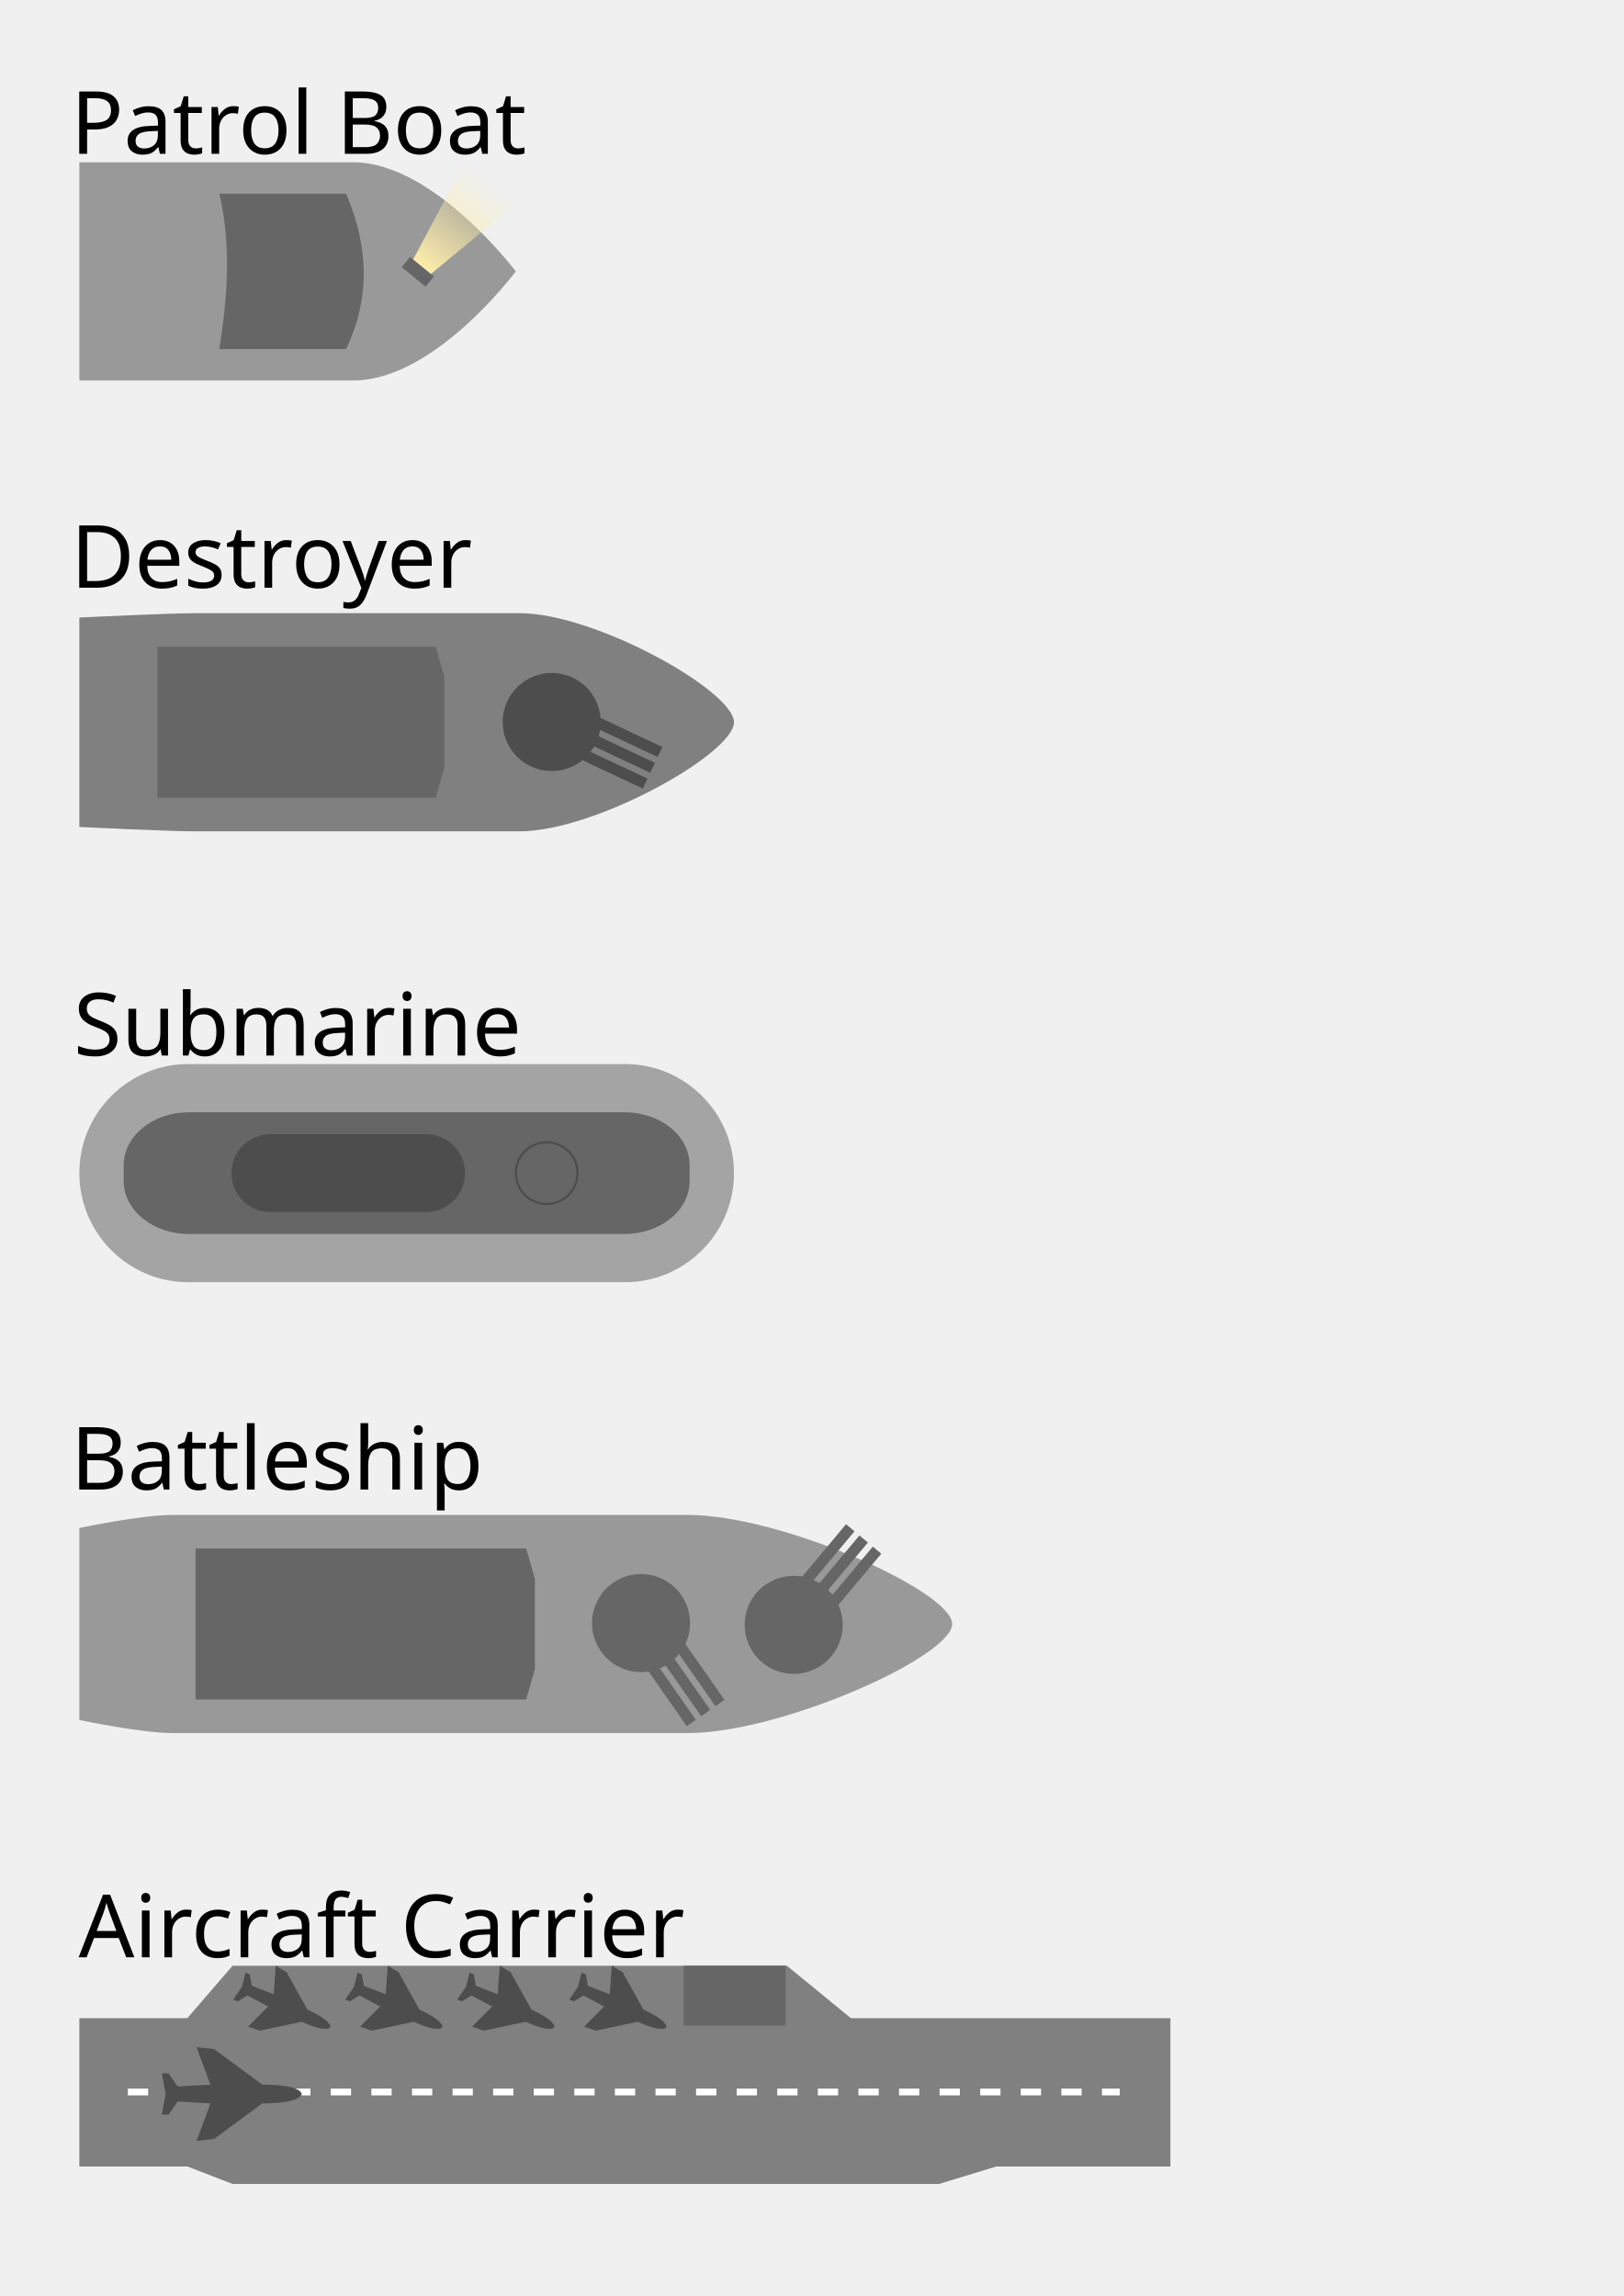
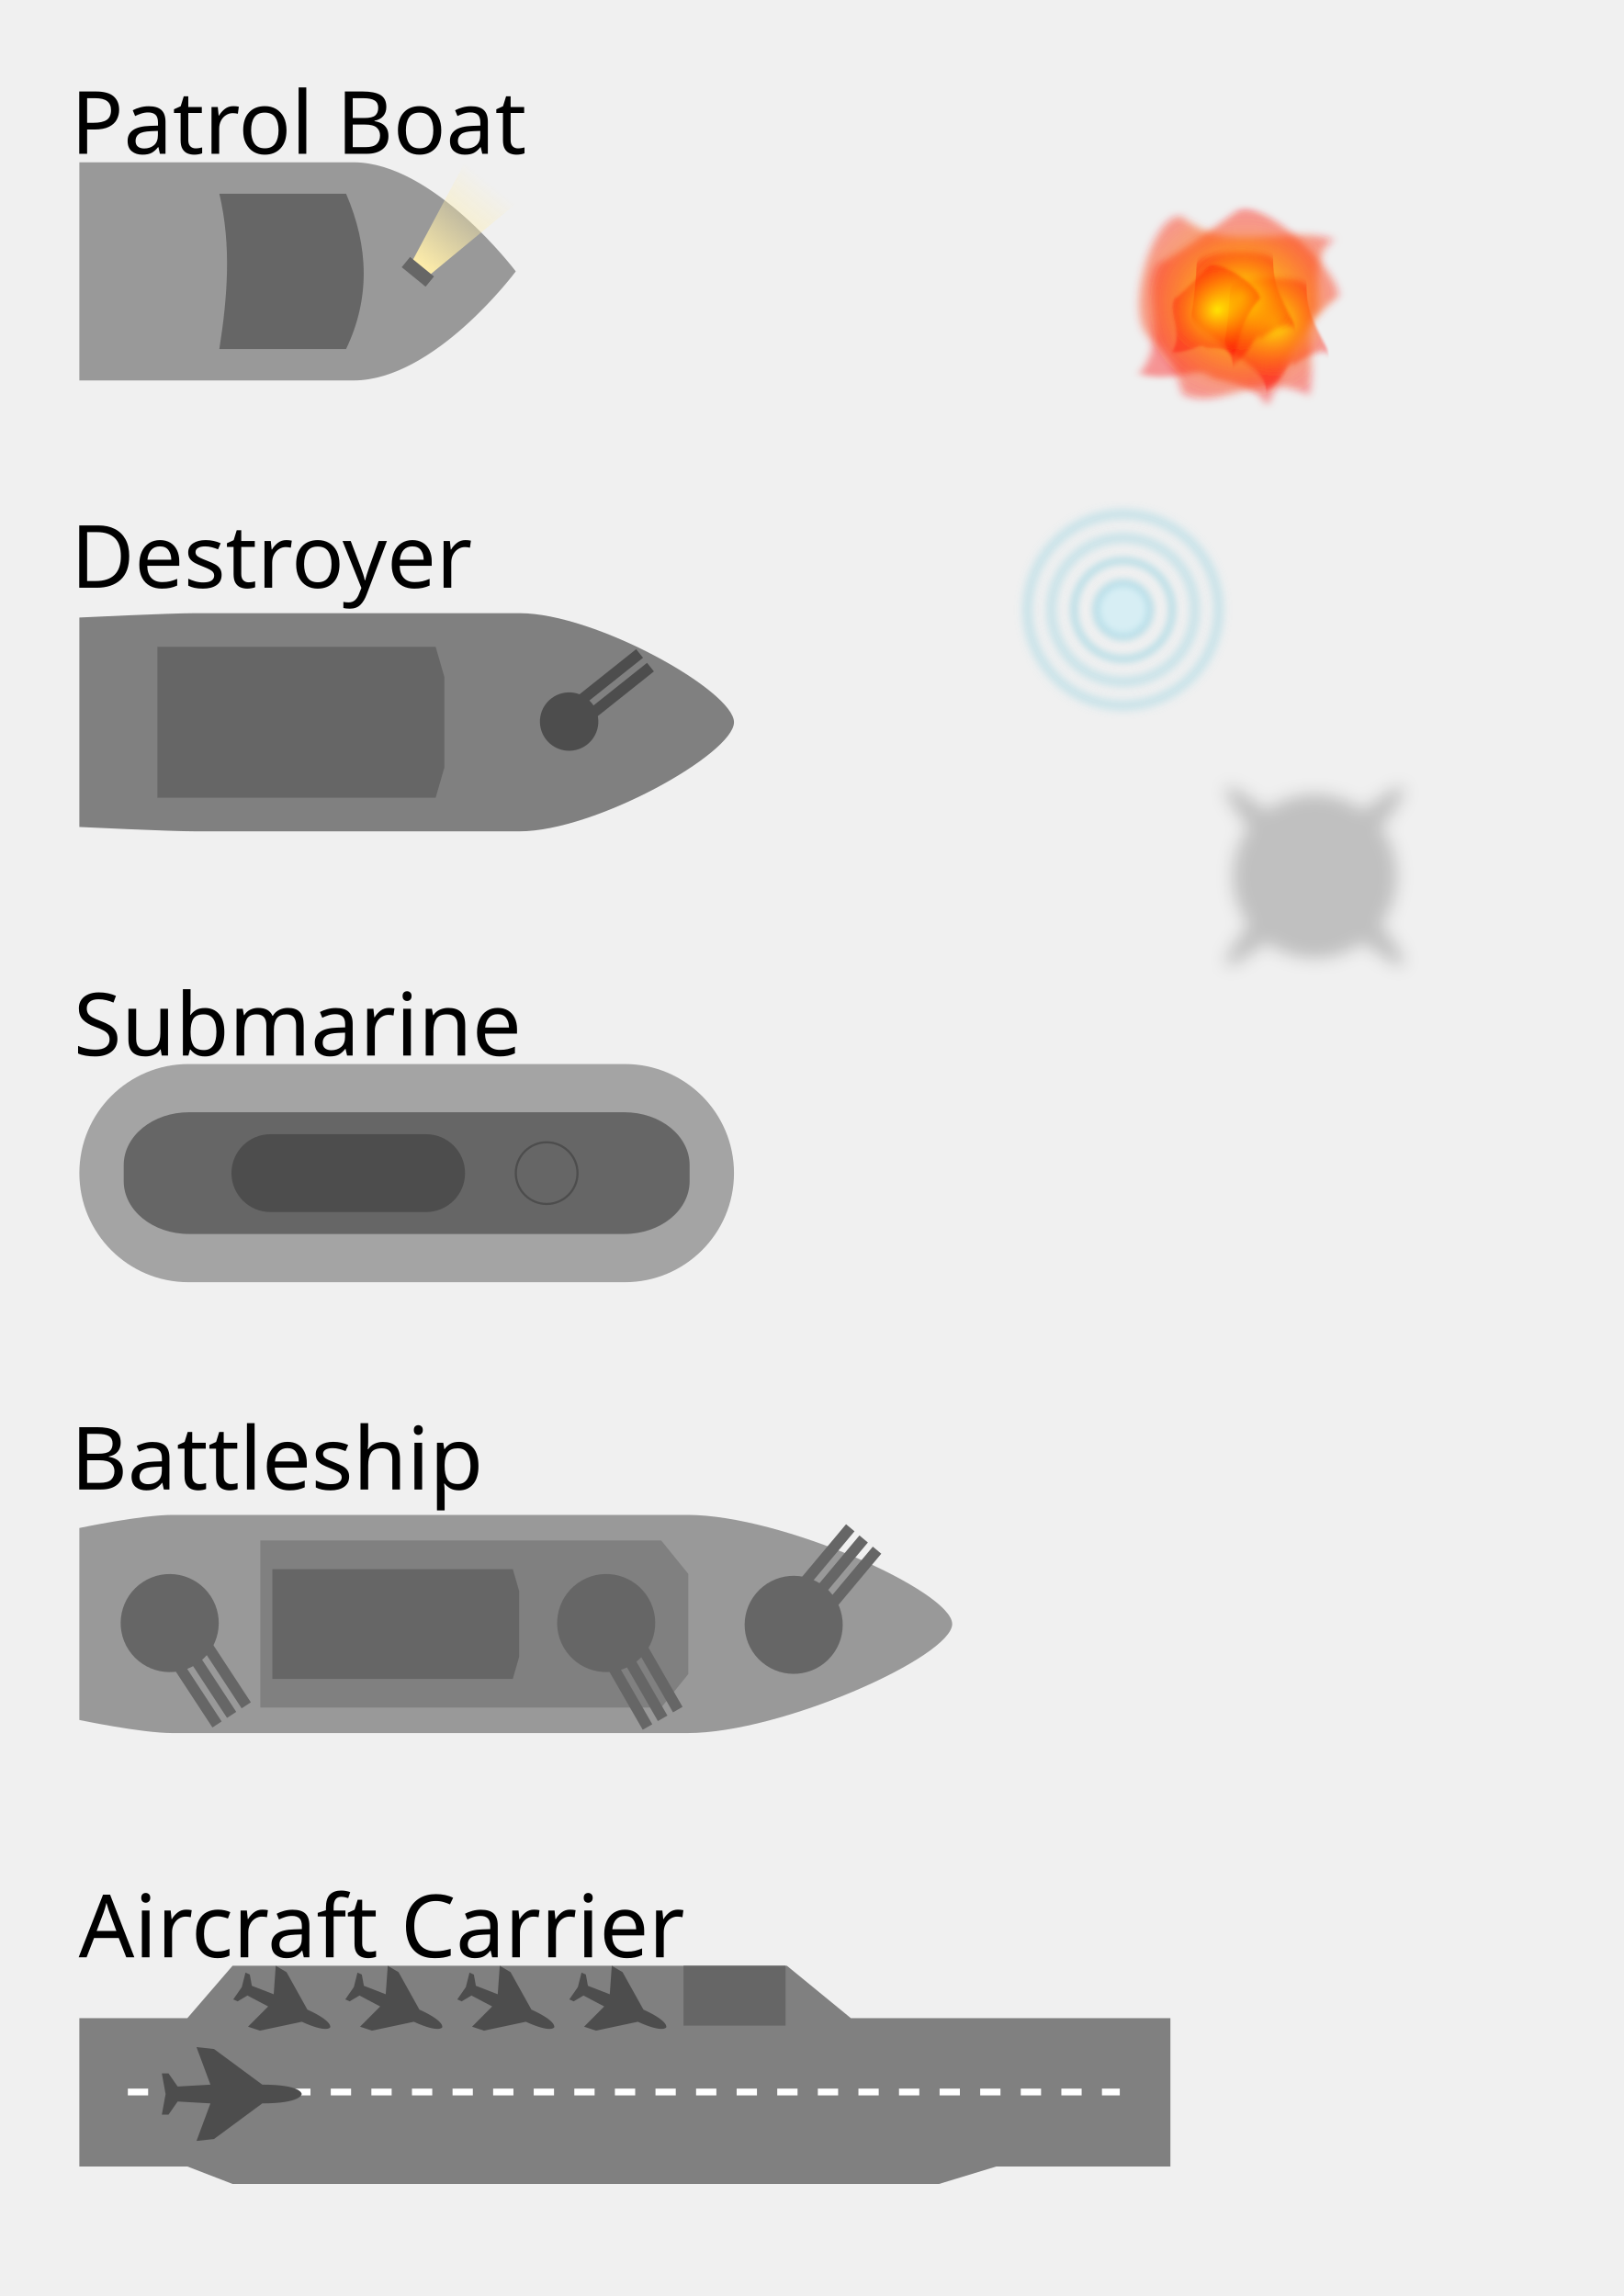
<svg xmlns="http://www.w3.org/2000/svg" xmlns:xlink="http://www.w3.org/1999/xlink" width="744.094" height="1052.362" id="svg2" version="1.1">
  <defs id="defs4">
+     <linearGradient id="linearGradient3828">
+       <stop style="stop-color:#ffff00;stop-opacity:1;" offset="0" id="stop3830" />
+       <stop style="stop-color:#ff0000;stop-opacity:0.513;" offset="1" id="stop3832" />
+     </linearGradient>
    <linearGradient id="linearGradient3916">
      <stop style="stop-color:#ffeeaa;stop-opacity:1;" offset="0" id="stop3918" />
      <stop style="stop-color:#ffeeaa;stop-opacity:0;" offset="1" id="stop3920" />
    </linearGradient>
    <linearGradient xlink:href="#linearGradient3916" id="linearGradient3928" gradientUnits="userSpaceOnUse" x1="193.444" y1="126.557" x2="243.952" y2="126.557" />
+     <filter id="filter3846">
+       <feGaussianBlur stdDeviation="1.731" id="feGaussianBlur3848" />
+     </filter>
+     <radialGradient xlink:href="#linearGradient3828" id="radialGradient3873" gradientUnits="userSpaceOnUse" gradientTransform="matrix(0.9895249,-0.8198559,0.8253467,0.996152,-109.0058,462.5433)" cx="563.523" cy="139.225" fx="563.523" fy="139.225" r="35.686" />
+     <radialGradient xlink:href="#linearGradient3828" id="radialGradient3875" gradientUnits="userSpaceOnUse" gradientTransform="matrix(0.9895249,-0.8198559,0.8253467,0.996152,-109.0058,462.5433)" cx="563.523" cy="139.225" fx="563.523" fy="139.225" r="35.686" />
+     <radialGradient xlink:href="#linearGradient3828" id="radialGradient3877" gradientUnits="userSpaceOnUse" gradientTransform="matrix(0.9895249,-0.8198559,0.8253467,0.996152,-109.0058,462.5433)" cx="563.523" cy="139.225" fx="563.523" fy="139.225" r="35.686" />
+     <radialGradient xlink:href="#linearGradient3828" id="radialGradient3879" gradientUnits="userSpaceOnUse" gradientTransform="matrix(0.9895249,-0.8198559,0.8253467,0.996152,-109.0058,462.5433)" cx="563.523" cy="139.225" fx="563.523" fy="139.225" r="35.686" />
+     <radialGradient xlink:href="#linearGradient3828" id="radialGradient3881" gradientUnits="userSpaceOnUse" gradientTransform="matrix(0.9895249,-0.8198559,0.8253467,0.996152,-109.0058,462.5433)" cx="563.523" cy="139.225" fx="563.523" fy="139.225" r="35.686" />
+     <filter id="filter5009">
+       <feGaussianBlur stdDeviation="2.319" id="feGaussianBlur5011" />
+     </filter>
+     <filter id="filter5077">
+       <feGaussianBlur stdDeviation="3.217" id="feGaussianBlur5079" />
+     </filter>
+     <filter id="filter5085">
+       <feGaussianBlur stdDeviation="3.677" id="feGaussianBlur5087" />
+     </filter>
+     <filter id="filter5111" x="-0.168" width="1.336" y="-0.168" height="1.336">
+       <feGaussianBlur stdDeviation="6.435" id="feGaussianBlur5113" />
+     </filter>
+     <filter id="filter3883" x="-0.112" width="1.224" y="-0.112" height="1.224">
+       <feGaussianBlur stdDeviation="2.87" id="feGaussianBlur3885" />
+     </filter>
  </defs>
  <g id="layer1">
    <text xml:space="preserve" style="font-size:40px;font-style:normal;font-weight:normal;line-height:125%;letter-spacing:0px;word-spacing:0px;fill:#000000;fill-opacity:1;stroke:none;font-family:Sans" x="32.44" y="70.494" id="text2995">
      <tspan id="tspan2997" x="32.44" y="70.494">Patrol Boat</tspan>
    </text>
    <text xml:space="preserve" style="font-size:40px;font-style:normal;font-weight:normal;line-height:125%;letter-spacing:0px;word-spacing:0px;fill:#000000;fill-opacity:1;stroke:none;font-family:Sans" x="32.44" y="269.394" id="text2999">
      <tspan id="tspan3001" x="32.44" y="269.394">Destroyer</tspan>
    </text>
    <text xml:space="preserve" style="font-size:40px;font-style:normal;font-weight:normal;line-height:125%;letter-spacing:0px;word-spacing:0px;fill:#000000;fill-opacity:1;stroke:none;font-family:Sans" x="33.729" y="483.802" id="text3003">
      <tspan id="tspan3005" x="33.729" y="483.802">Submarine</tspan>
    </text>
    <text xml:space="preserve" style="font-size:40px;font-style:normal;font-weight:normal;line-height:125%;letter-spacing:0px;word-spacing:0px;fill:#000000;fill-opacity:1;stroke:none;font-family:Sans" x="32.44" y="682.702" id="text3007">
      <tspan id="tspan3009" x="32.44" y="682.702">Battleship</tspan>
    </text>
    <text xml:space="preserve" style="font-size:40px;font-style:normal;font-weight:normal;line-height:125%;letter-spacing:0px;word-spacing:0px;fill:#000000;fill-opacity:1;stroke:none;font-family:Sans" x="36.053" y="897.11" id="text3011">
      <tspan id="tspan3013" x="36.053" y="897.11">Aircraft Carrier</tspan>
    </text>
    <g id="g3884">
      <g transform="translate(0,-4.1015624e-6)" id="g3810">
        <path style="fill:#808080;fill-opacity:1;stroke:none" d="m 36.365,925.003 49.497,0 20.708,-24 254.053,0 29.294,24 146.447,0 0,68 -79.777,0 -26.264,8 -323.754,0 -20.708,-8 -49.497,0 z" id="rect3034" />
        <path style="fill:#ffffff;stroke:#ffffff;stroke-width:3.1;stroke-linecap:butt;stroke-linejoin:miter;stroke-miterlimit:4;stroke-opacity:1;stroke-dasharray:9.3, 9.3;stroke-dashoffset:0" d="m 58.589,958.862 454.569,0" id="path3037" />
      </g>
      <path id="rect3807" d="m 120.198,964.084 -22.136,16.336 -8.016,0.86 6.392,-17.196 -15.023,-0.86 -4.192,6.019 -3.063,0 1.72,-9.458 -1.72,-9.458 3.063,0 4.192,6.019 15.023,-0.86 -6.392,-17.196 8.016,0.86 22.136,16.336 c 18.231,0 18.059,4.299 18.059,4.299 0,0 -0.048,4.299 -18.059,4.299 z" style="fill:#4d4d4d;fill-opacity:1;stroke:none" />
      <g transform="translate(28.57143,78.10164)" id="g3824">
        <path id="path3814" d="m 109.748,848.571 -19.203,4.066 -5.46,-1.812 9.234,-9.279 -9.501,-5 -4.501,2.67 -1.989,-0.906 3.912,-5.635 1.679,-6.652 1.989,0.906 0.943,5.149 10.009,3.884 0.933,-13.059 4.951,2.929 9.545,17.156 c 11.838,5.391 10.456,8.132 10.456,8.132 0,0 -1.302,2.778 -12.997,-2.547 z" style="fill:#4d4d4d;fill-opacity:1;stroke:none" />
        <path style="fill:#4d4d4d;fill-opacity:1;stroke:none" d="m 161.081,848.571 -19.203,4.066 -5.46,-1.812 9.234,-9.279 -9.501,-5 -4.501,2.67 -1.989,-0.906 3.912,-5.635 1.679,-6.652 1.989,0.906 0.943,5.149 10.009,3.884 0.933,-13.059 4.951,2.929 9.545,17.156 c 11.838,5.391 10.456,8.132 10.456,8.132 0,0 -1.302,2.778 -12.997,-2.547 z" id="path3816" />
        <path id="path3818" d="m 212.414,848.571 -19.203,4.066 -5.46,-1.812 9.234,-9.279 -9.501,-5 -4.501,2.67 -1.989,-0.906 3.912,-5.635 1.679,-6.652 1.989,0.906 0.943,5.149 10.009,3.884 0.933,-13.059 4.951,2.929 9.545,17.156 c 11.838,5.391 10.456,8.132 10.456,8.132 0,0 -1.302,2.778 -12.997,-2.547 z" style="fill:#4d4d4d;fill-opacity:1;stroke:none" />
        <path id="path3822" d="m 263.748,848.571 -19.203,4.066 -5.46,-1.812 9.234,-9.279 -9.501,-5 -4.501,2.67 -1.989,-0.906 3.912,-5.635 1.679,-6.652 1.989,0.906 0.943,5.149 10.009,3.884 0.933,-13.059 4.951,2.929 9.545,17.156 c 11.838,5.391 10.456,8.132 10.456,8.132 0,0 -1.302,2.778 -12.997,-2.547 z" style="fill:#4d4d4d;fill-opacity:1;stroke:none" />
      </g>
      <rect y="901.003" x="313.225" height="27.439" width="46.775" id="rect3830" style="fill:#666666;fill-opacity:1;stroke:none" />
    </g>
-     <path style="fill:#999999;fill-opacity:1;stroke:none" d="m 315.086,794.349 c -76.014,0 -157.361,0 -236.042,0 -14.226,0 -42.679,-6 -42.679,-6 l 0,-88 c 0,0 28.453,-6 42.679,-6 78.681,0 160.028,0 236.042,0 43.093,0 121.279,35.111 121.279,50 0,14.889 -78.186,50 -121.279,50 z" id="rect3832" />
-     <path style="fill:#666666;fill-opacity:1;stroke:none" d="m 89.602,709.752 151.523,0 4,13.839 c 0,13.839 0,27.678 0,41.517 l -4,13.839 -151.523,0 z" id="rect3835" />
-     <g id="g3852" transform="matrix(0.6418468,-0.7668329,0.7668329,0.6418468,-417.3004,518.1483)">
-       <path transform="translate(-11.11168,-4.714592)" d="m 361.13,749.064 c 0,12.413 -10.063,22.476 -22.476,22.476 -12.413,0 -22.476,-10.063 -22.476,-22.476 0,-12.413 10.063,-22.476 22.476,-22.476 12.413,0 22.476,10.063 22.476,22.476 z" id="path3839" style="fill:#666666;fill-opacity:1;stroke:none" />
-       <g id="g3847">
-         <rect style="fill:#666666;fill-opacity:1;stroke:none" id="rect3841" width="35.355" height="5.051" x="342.947" y="733.154" />
-         <rect y="741.154" x="342.947" height="5.051" width="35.355" id="rect3843" style="fill:#666666;fill-opacity:1;stroke:none" />
-         <rect style="fill:#666666;fill-opacity:1;stroke:none" id="rect3845" width="35.355" height="5.051" x="342.947" y="749.154" />
-       </g>
-     </g>
    <g id="g3898">
      <g id="g3869">
        <rect ry="50" y="487.695" x="36.365" height="100" width="300" id="rect3860" style="fill:#808080;fill-opacity:1;stroke:none;opacity:0.679" />
        <path style="fill:#666666;fill-opacity:1;stroke:none" d="m 86.641,509.792 199.448,0 c 16.59,0 29.946,10.812 29.946,24.242 l 0,7.322 c 0,13.43 -13.356,24.242 -29.946,24.242 l -199.448,0 c -16.59,0 -29.946,-10.812 -29.946,-24.242 l 0,-7.322 c 0,-13.43 13.356,-24.242 29.946,-24.242 z" id="rect3862" />
        <rect style="fill:#4d4d4d;fill-opacity:1;stroke:none" id="rect3867" width="107.061" height="35.687" x="106.066" y="519.852" ry="17.843" />
      </g>
      <path transform="translate(-10.10153,-4.539856)" d="m 274.761,542.235 a 14.142,14.142 0 1 1 -28.284,0 14.142,14.142 0 1 1 28.284,0 z" id="path3896" style="fill:none;stroke:#4d4d4d" />
    </g>
    <g id="g3930">
      <path id="rect3905" d="m 161.958,174.387 c -44.531,0 -125.593,0 -125.593,0 l 0,-100 c 0,0 81.062,0 125.593,0 36.783,0 74.407,50 74.407,50 0,0 -37.119,50 -74.407,50 z" style="fill:#999999;fill-opacity:1;stroke:none" />
      <path id="rect3908" d="m 100.51,88.779 58.084,0 c 10.51,24.395 11.037,48.167 0,71.216 l -58.084,0 c 3.738,-23.739 5.609,-47.477 0,-71.216 z" style="fill:#666666;fill-opacity:1;stroke:none" />
      <g transform="matrix(0.6324976,-0.7745623,0.7745623,0.6324976,-27.61779,192.8155)" id="g3924">
        <path style="fill:url(#linearGradient3928);fill-opacity:1;stroke:none" d="m 193.444,121.507 50.508,-10 0,30.102 -50.508,-10 z" id="rect3913" />
        <rect style="fill:#666666;fill-opacity:1;stroke:none" id="rect3911" width="6.061" height="14.142" x="188.393" y="119.486" />
      </g>
    </g>
-     <path style="fill:#808080;fill-opacity:1;stroke:none" d="m 238.083,381.041 c -49.858,0 -109.819,0 -148.524,0 -11.94,0 -53.193,-2 -53.193,-2 l 0,-96 c 0,0 41.253,-2 53.193,-2 38.705,0 98.666,0 148.524,0 34.761,0 98.283,35.694 98.283,50 0,14.306 -63.522,50 -98.283,50 z" id="rect3937" />
-     <g transform="matrix(0.9049609,0.4254948,-0.4254948,0.9049609,273.1428,-482.0493)" id="g3948" style="fill:#4d4d4d">
-       <path style="fill:#4d4d4d;fill-opacity:1;stroke:none" id="path3950" d="m 361.13,749.064 a 22.476,22.476 0 1 1 -44.952,0 22.476,22.476 0 1 1 44.952,0 z" transform="translate(-11.11168,-4.714592)" />
-       <g id="g3952" style="fill:#4d4d4d">
-         <rect y="733.154" x="342.947" height="5.051" width="35.355" id="rect3954" style="fill:#4d4d4d;fill-opacity:1;stroke:none" />
-         <rect style="fill:#4d4d4d;fill-opacity:1;stroke:none" id="rect3956" width="35.355" height="5.051" x="342.947" y="741.154" />
-         <rect y="749.154" x="342.947" height="5.051" width="35.355" id="rect3958" style="fill:#4d4d4d;fill-opacity:1;stroke:none" />
+     <g id="g4025">
+       <path id="rect3937" d="m 238.083,381.041 c -49.858,0 -109.819,0 -148.524,0 -11.94,0 -53.193,-2 -53.193,-2 l 0,-96 c 0,0 41.253,-2 53.193,-2 38.705,0 98.666,0 148.524,0 34.761,0 98.283,35.694 98.283,50 0,14.306 -63.522,50 -98.283,50 z" style="fill:#808080;fill-opacity:1;stroke:none" />
+       <path style="fill:#666666;fill-opacity:1;stroke:none" d="m 72.124,296.444 127.523,0 4,13.839 c 0,13.839 0,27.678 0,41.517 l -4,13.839 -127.523,0 z" id="path3960" />
+       <g transform="matrix(0.7822064,-0.6230193,0.6230193,0.7822064,-149.4549,234.4362)" id="g4020">
+         <path transform="matrix(0.5389959,0.2534252,-0.2534252,0.5389959,268.2187,-158.6406)" d="m 361.13,749.064 c 0,12.413 -10.063,22.476 -22.476,22.476 -12.413,0 -22.476,-10.063 -22.476,-22.476 0,-12.413 10.063,-22.476 22.476,-22.476 12.413,0 22.476,10.063 22.476,22.476 z" id="path3950" style="fill:#4d4d4d;fill-opacity:1;stroke:none" />
+         <rect style="fill:#4d4d4d;fill-opacity:1;stroke:none" id="rect4016" width="36.365" height="5.051" x="269.269" y="324.103" />
+         <rect y="332.103" x="269.269" height="5.051" width="36.365" id="rect4018" style="fill:#4d4d4d;fill-opacity:1;stroke:none" />
      </g>
    </g>
-     <path id="path3960" d="m 72.124,296.444 127.523,0 4,13.839 c 0,13.839 0,27.678 0,41.517 l -4,13.839 -127.523,0 z" style="fill:#666666;fill-opacity:1;stroke:none" />
-     <g transform="matrix(0.5727989,0.8196959,-0.8196959,0.5727989,716.2821,49.088)" id="g3962">
-       <path style="fill:#666666;fill-opacity:1;stroke:none" id="path3964" d="m 361.13,749.064 a 22.476,22.476 0 1 1 -44.952,0 22.476,22.476 0 1 1 44.952,0 z" transform="translate(-11.11168,-4.714592)" />
-       <g id="g3966">
-         <rect y="733.154" x="342.947" height="5.051" width="35.355" id="rect3968" style="fill:#666666;fill-opacity:1;stroke:none" />
-         <rect style="fill:#666666;fill-opacity:1;stroke:none" id="rect3970" width="35.355" height="5.051" x="342.947" y="741.154" />
-         <rect y="749.154" x="342.947" height="5.051" width="35.355" id="rect3972" style="fill:#666666;fill-opacity:1;stroke:none" />
+     <g id="g4061">
+       <path id="rect3832" d="m 315.086,794.349 c -76.014,0 -157.361,0 -236.042,0 -14.226,0 -42.679,-6 -42.679,-6 l 0,-88 c 0,0 28.453,-6 42.679,-6 78.681,0 160.028,0 236.042,0 43.093,0 121.279,35.111 121.279,50 0,14.889 -78.186,50 -121.279,50 z" style="fill:#999999;fill-opacity:1;stroke:none" />
+       <path style="fill:#808080;fill-opacity:1;stroke:none" d="m 119.299,706.058 183.7,0 12.427,15.317 c 0,15.317 0,30.633 0,45.95 l -12.427,15.317 -183.7,0 z" id="path4059" />
+       <path id="rect3835" d="m 124.815,719.19 110.188,0 2.909,10.064 c 0,10.064 0,20.128 0,30.191 l -2.909,10.064 -110.188,0 z" style="fill:#666666;fill-opacity:1;stroke:none" />
+       <g transform="matrix(0.6418468,-0.7668329,0.7668329,0.6418468,-417.3004,518.1483)" id="g3852">
+         <path style="fill:#666666;fill-opacity:1;stroke:none" id="path3839" d="m 361.13,749.064 c 0,12.413 -10.063,22.476 -22.476,22.476 -12.413,0 -22.476,-10.063 -22.476,-22.476 0,-12.413 10.063,-22.476 22.476,-22.476 12.413,0 22.476,10.063 22.476,22.476 z" transform="translate(-11.11168,-4.714592)" />
+         <g id="g3847">
+           <rect y="733.154" x="342.947" height="5.051" width="35.355" id="rect3841" style="fill:#666666;fill-opacity:1;stroke:none" />
+           <rect style="fill:#666666;fill-opacity:1;stroke:none" id="rect3843" width="35.355" height="5.051" x="342.947" y="741.154" />
+           <rect y="749.154" x="342.947" height="5.051" width="35.355" id="rect3845" style="fill:#666666;fill-opacity:1;stroke:none" />
+         </g>
+       </g>
+       <g id="g3962" transform="matrix(0.4982693,0.8670223,-0.8670223,0.4982693,759.9587,89.03877)">
+         <path transform="translate(-11.11168,-4.714592)" d="m 361.13,749.064 c 0,12.413 -10.063,22.476 -22.476,22.476 -12.413,0 -22.476,-10.063 -22.476,-22.476 0,-12.413 10.063,-22.476 22.476,-22.476 12.413,0 22.476,10.063 22.476,22.476 z" id="path3964" style="fill:#666666;fill-opacity:1;stroke:none" />
+         <g id="g3966">
+           <rect style="fill:#666666;fill-opacity:1;stroke:none" id="rect3968" width="35.355" height="5.051" x="342.947" y="733.154" />
+           <rect y="741.154" x="342.947" height="5.051" width="35.355" id="rect3970" style="fill:#666666;fill-opacity:1;stroke:none" />
+           <rect style="fill:#666666;fill-opacity:1;stroke:none" id="rect3972" width="35.355" height="5.051" x="342.947" y="749.154" />
+         </g>
+       </g>
+       <g transform="matrix(0.5481025,0.8364112,-0.8364112,0.5481025,520.8257,61.98737)" id="g4047">
+         <path style="fill:#666666;fill-opacity:1;stroke:none" id="path4049" d="m 361.13,749.064 c 0,12.413 -10.063,22.476 -22.476,22.476 -12.413,0 -22.476,-10.063 -22.476,-22.476 0,-12.413 10.063,-22.476 22.476,-22.476 12.413,0 22.476,10.063 22.476,22.476 z" transform="translate(-11.11168,-4.714592)" />
+         <g id="g4051">
+           <rect y="733.154" x="342.947" height="5.051" width="35.355" id="rect4053" style="fill:#666666;fill-opacity:1;stroke:none" />
+           <rect style="fill:#666666;fill-opacity:1;stroke:none" id="rect4055" width="35.355" height="5.051" x="342.947" y="741.154" />
+           <rect y="749.154" x="342.947" height="5.051" width="35.355" id="rect4057" style="fill:#666666;fill-opacity:1;stroke:none" />
+         </g>
      </g>
    </g>
+     <g id="g3866" transform="matrix(1.165635,0,0,1.077523,-89.36885,-12.81315)">
+       <path id="path3058" d="m 541.442,179.59 c 15.211,7.456 29.852,-11.14 50.003,0.505 2.604,-17.305 -3.086,-30.206 3.03,-35.86 1.268,-6.146 -2.654,-26.978 7.26,-30.371 -21.571,-6.833 -41.008,7.358 -60.798,-10.036 -11.487,-1.011 -22.613,42.286 -12.07,52.026 10.821,9.997 12.142,21.839 12.575,23.736 z" style="opacity:0.75;fill:url(#radialGradient3873);fill-opacity:1;stroke:none;filter:url(#filter3846)" />
+       <path transform="matrix(-0.1090559,0.8638721,-0.8638721,-0.1090559,747.7093,-330.3796)" style="opacity:0.75;fill:url(#radialGradient3875);fill-opacity:1;stroke:none;filter:url(#filter3846)" d="m 548.493,179.87 c 15.211,7.456 34.746,-9.419 54.897,2.226 2.604,-17.305 -8.478,-26.602 -2.361,-32.256 1.268,-6.146 1.307,-23.385 11.221,-26.778 -21.571,-6.833 -37.645,-7.683 -57.434,-25.077 -11.487,-1.011 -46.142,41.163 -35.598,50.904 10.821,9.997 28.843,29.086 29.276,30.982 z" id="path3850" />
+       <path id="path3854" d="m 548.493,179.87 c 15.211,7.456 34.746,-9.419 54.897,2.226 2.604,-17.305 -8.478,-26.602 -2.361,-32.256 1.268,-6.146 1.307,-23.385 11.221,-26.778 -21.571,-6.833 -37.645,-7.683 -57.434,-25.077 -11.487,-1.011 -46.142,41.163 -35.598,50.904 10.821,9.997 28.843,29.086 29.276,30.982 z" style="opacity:0.75;fill:url(#radialGradient3877);fill-opacity:1;stroke:none;filter:url(#filter3846)" transform="matrix(0.316721,0.3695461,-0.3695461,0.316721,450.8149,-102.9475)" />
+       <path transform="matrix(0.316721,0.3695461,-0.3695461,0.316721,437.6829,-114.0591)" style="opacity:0.75;fill:url(#radialGradient3879);fill-opacity:1;stroke:none;filter:url(#filter3846)" d="m 548.493,179.87 c 15.211,7.456 34.746,-9.419 54.897,2.226 2.604,-17.305 -8.478,-26.602 -2.361,-32.256 1.268,-6.146 1.307,-23.385 11.221,-26.778 -21.571,-6.833 -37.645,-7.683 -57.434,-25.077 -11.487,-1.011 -46.142,41.163 -35.598,50.904 10.821,9.997 28.843,29.086 29.276,30.982 z" id="path3858" />
+       <path id="path3862" d="m 548.493,179.87 c 15.211,7.456 34.746,-9.419 54.897,2.226 2.604,-17.305 -8.478,-26.602 -2.361,-32.256 1.268,-6.146 1.307,-23.385 11.221,-26.778 -21.571,-6.833 -37.645,-7.683 -57.434,-25.077 -11.487,-1.011 -46.142,41.163 -35.598,50.904 10.821,9.997 28.843,29.086 29.276,30.982 z" style="opacity:0.75;fill:url(#radialGradient3881);fill-opacity:1;stroke:none;filter:url(#filter3846)" transform="matrix(-0.00324514,0.4149559,-0.4083849,0.03134045,613.8257,-94.37086)" />
+     </g>
+     <g id="g5115" transform="matrix(0.8763467,0,0,0.8773287,57.46,40.42241)">
+       <path transform="matrix(1.087857,0,0,1.087857,-61.22579,-42.62183)" d="m 581.848,289.697 c 0,25.384 -20.578,45.962 -45.962,45.962 -25.384,0 -45.962,-20.578 -45.962,-45.962 0,-25.384 20.578,-45.962 45.962,-45.962 25.384,0 45.962,20.578 45.962,45.962 z" id="path4999" style="fill:none;stroke:#87cdde;stroke-width:1.838;stroke-miterlimit:4;stroke-dasharray:none;filter:url(#filter5009)" />
+       <path style="fill:none;stroke:#87cdde;stroke-width:2.444;stroke-miterlimit:4;stroke-dasharray:none;filter:url(#filter5077)" id="path5013" d="m 581.848,289.697 c 0,25.384 -20.578,45.962 -45.962,45.962 -25.384,0 -45.962,-20.578 -45.962,-45.962 0,-25.384 20.578,-45.962 45.962,-45.962 25.384,0 45.962,20.578 45.962,45.962 z" transform="matrix(0.8182115,0,0,0.8182115,83.27324,35.49356)" />
+       <path transform="matrix(0.5596898,0,0,0.5596898,221.8114,110.3865)" d="m 581.848,289.697 c 0,25.384 -20.578,45.962 -45.962,45.962 -25.384,0 -45.962,-20.578 -45.962,-45.962 0,-25.384 20.578,-45.962 45.962,-45.962 25.384,0 45.962,20.578 45.962,45.962 z" id="path5015" style="fill:none;stroke:#87cdde;stroke-width:3.573;stroke-miterlimit:4;stroke-dasharray:none;filter:url(#filter5085)" />
+       <path style="fill:#d7eef4;stroke:#87cdde;stroke-width:6.458;stroke-miterlimit:4;stroke-dasharray:none;filter:url(#filter5111)" id="path5089" d="m 581.848,289.697 c 0,25.384 -20.578,45.962 -45.962,45.962 -25.384,0 -45.962,-20.578 -45.962,-45.962 0,-25.384 20.578,-45.962 45.962,-45.962 25.384,0 45.962,20.578 45.962,45.962 z" transform="matrix(0.3097109,0,0,0.3097109,355.7715,182.8047)" />
+     </g>
+     <path style="opacity:0.2;fill:#000000;fill-opacity:1;stroke:none;filter:url(#filter3883)" d="m 620.73,383.42 c -1.198,-1.198 -6.449,1.924 -13.744,7.778 -9.951,-7.347 -23.62,-7.337 -33.565,0.022 -7.308,-5.867 -12.545,-8.978 -13.744,-7.778 -1.2,1.2 1.911,6.436 7.778,13.744 -7.358,9.945 -7.369,23.615 -0.022,33.565 -5.854,7.296 -8.976,12.546 -7.778,13.744 1.198,1.198 6.471,-1.902 13.766,-7.756 9.951,7.347 23.62,7.336 33.565,-0.022 7.298,5.856 12.546,8.977 13.744,7.778 1.198,-1.198 -1.922,-6.447 -7.778,-13.744 7.359,-9.945 7.369,-23.614 0.022,-33.565 5.854,-7.296 8.954,-12.568 7.756,-13.766 z" id="path3085" transform="matrix(1.326906,0,0,1.326906,-180.6193,-147.644)" />
  </g>
</svg>
